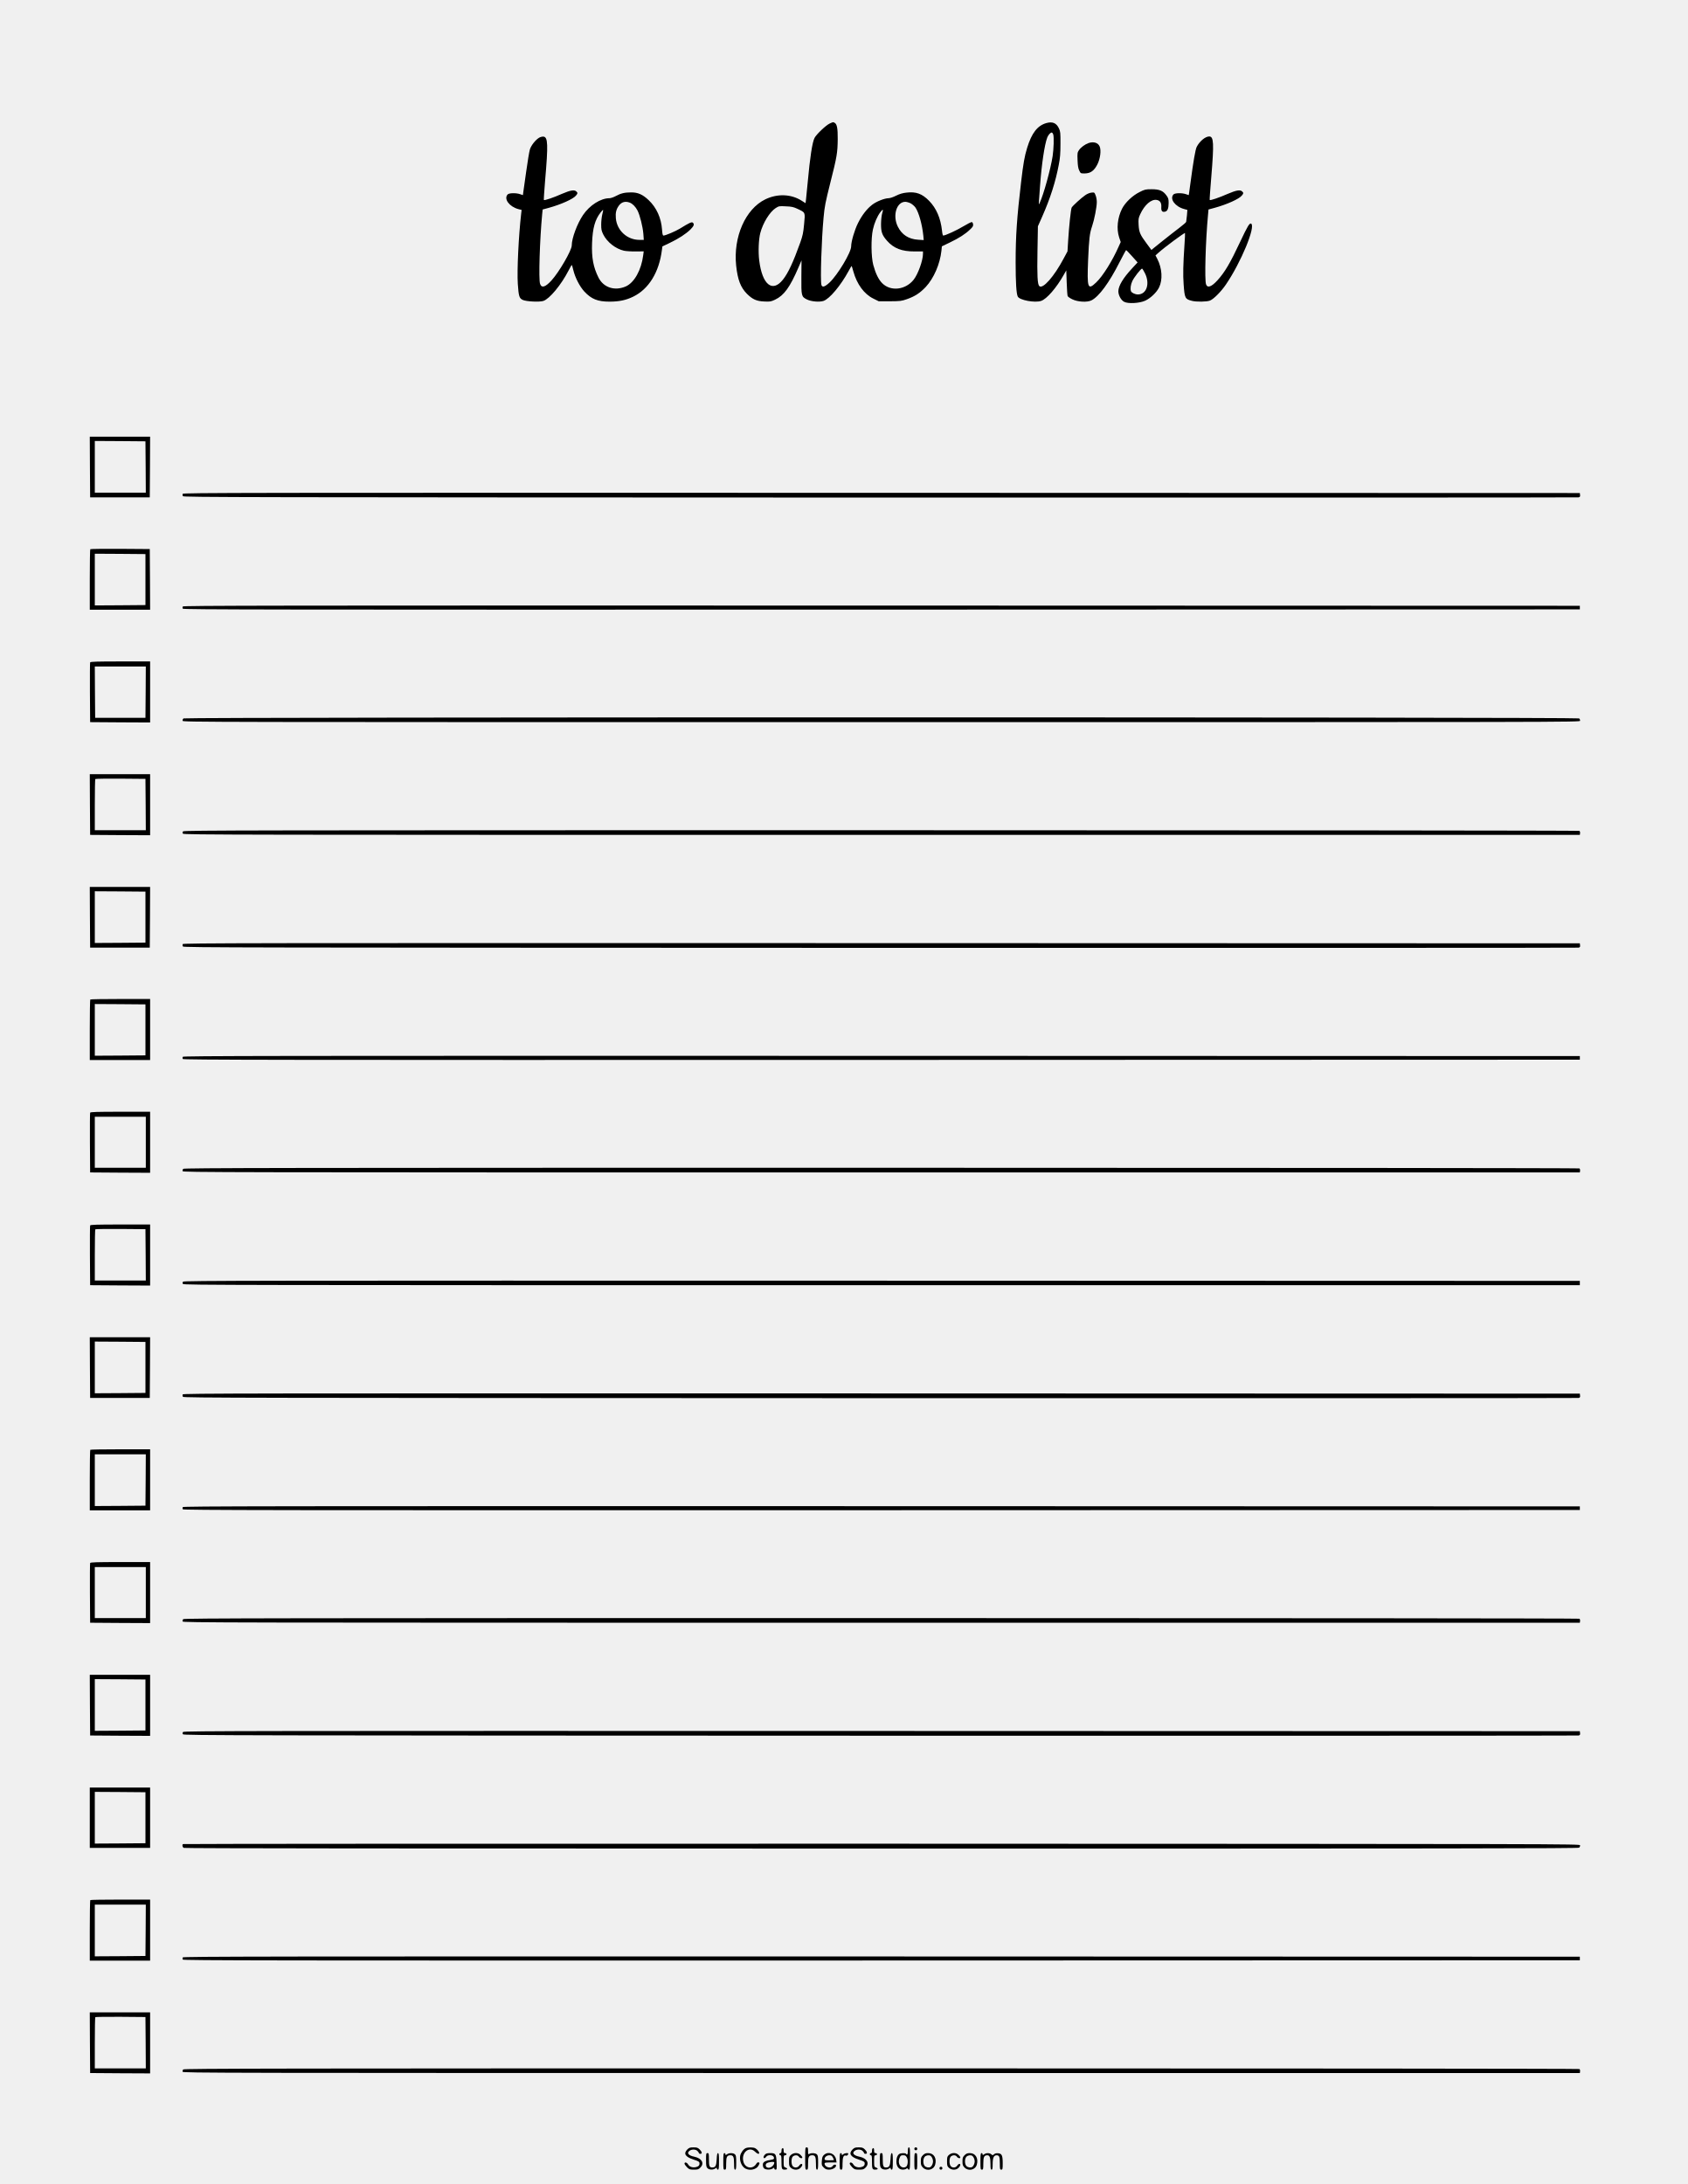
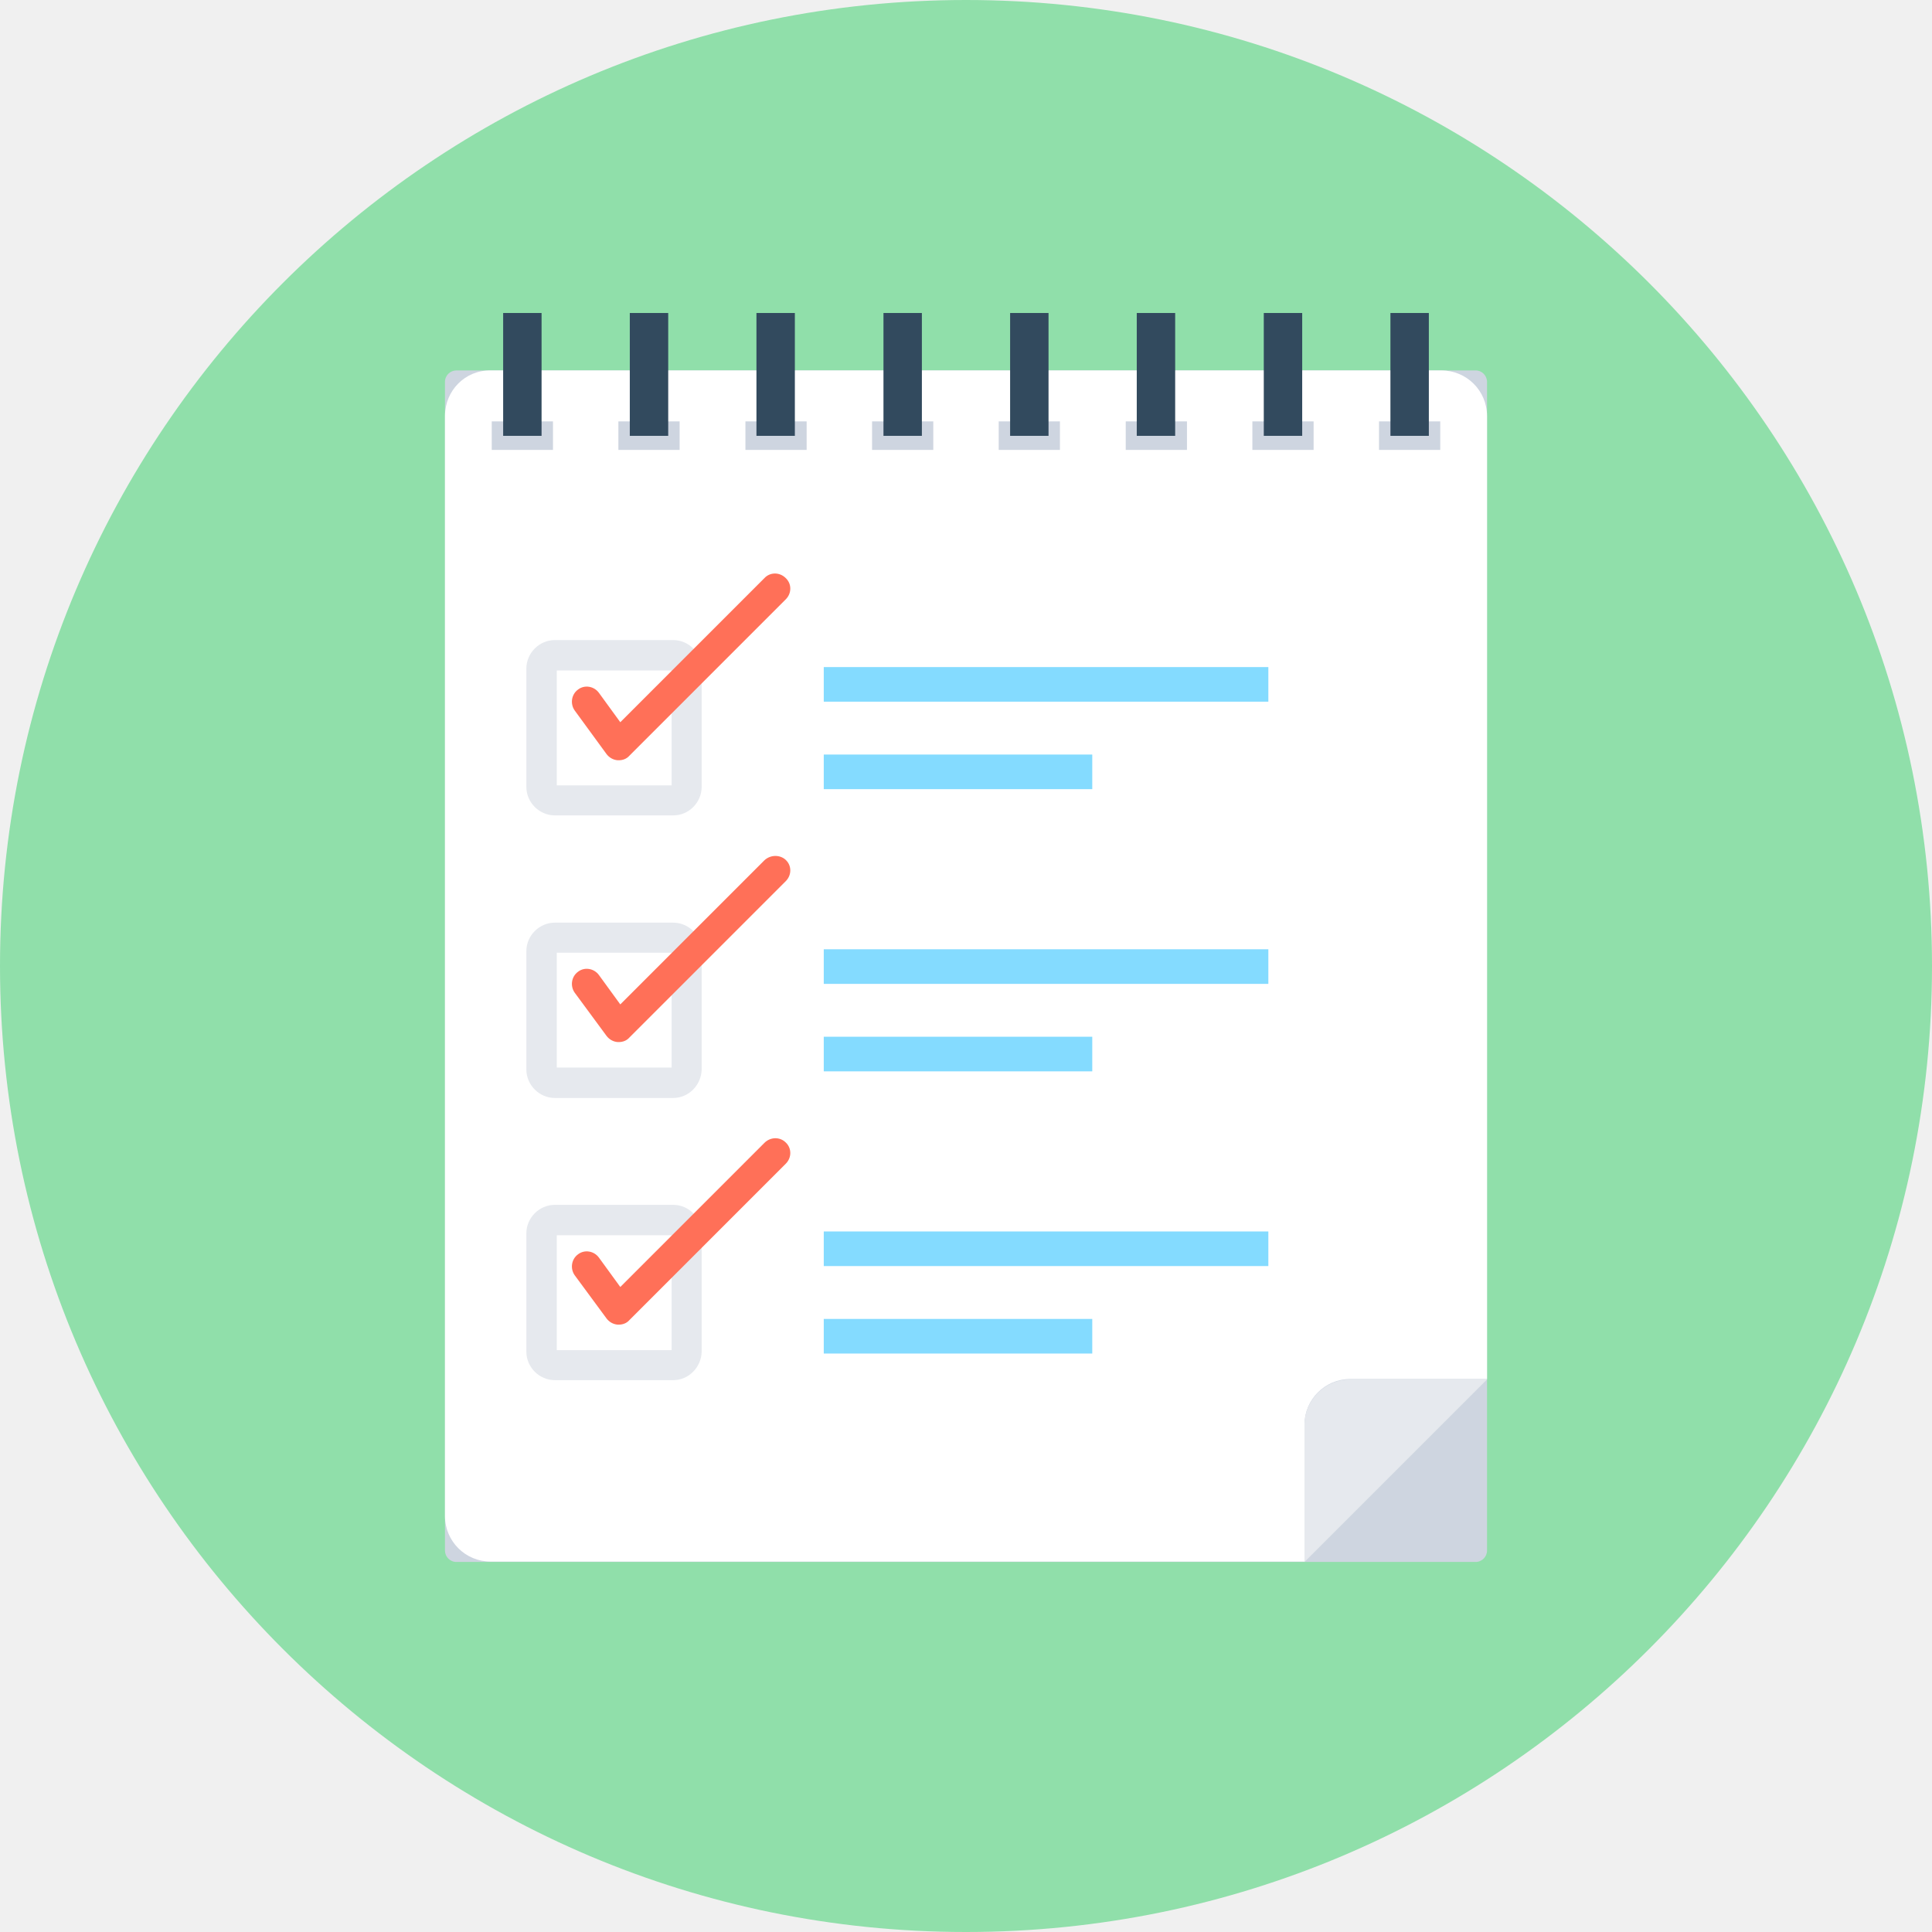
- <svg xmlns="http://www.w3.org/2000/svg" version="1.0" width="2350pt" height="3041pt" viewBox="0 0 2350 3041" preserveAspectRatio="xMidYMid meet">
-   <g transform="translate(0,3041) scale(0.1,-0.1)" fill="#000000" stroke="none">
-     <path d="M11551 28690 c-52 -24 -186 -151 -211 -201 -31 -60 -63 -268 -95 -619 -9 -96 -19 -201 -23 -232 l-7 -57 -55 35 c-147 93 -337 100 -506 18 -276 -135 -447 -523 -405 -923 21 -196 62 -303 150 -392 79 -78 135 -103 243 -107 80 -4 93 -1 150 26 123 58 207 174 324 447 l43 100 -2 -230 c-2 -268 0 -276 78 -315 59 -29 172 -39 230 -20 84 28 241 215 350 417 21 40 40 71 42 69 2 -2 13 -36 24 -77 49 -176 150 -314 277 -376 l76 -38 156 0 c143 1 161 3 235 29 112 39 182 85 264 171 113 122 198 319 218 504 l6 61 112 54 c127 61 215 117 281 181 37 34 45 49 42 71 -2 16 -10 30 -18 32 -9 1 -63 -26 -121 -61 -91 -55 -248 -127 -278 -127 -5 0 -13 30 -16 68 -19 173 -78 311 -179 415 -98 100 -182 131 -317 115 -52 -6 -94 -18 -144 -43 -39 -20 -85 -35 -105 -35 -55 -1 -166 -44 -226 -90 -73 -55 -144 -146 -199 -257 -48 -96 -95 -257 -95 -324 0 -84 -189 -399 -302 -504 -65 -60 -101 -71 -112 -32 -17 63 1 627 30 937 14 155 25 210 94 485 92 362 101 418 103 608 1 151 -10 209 -43 227 -23 12 -17 13 -69 -10z m1125 -1110 c23 -12 53 -38 68 -58 48 -69 95 -237 111 -396 l5 -59 -77 5 c-133 8 -228 70 -284 184 -75 153 -17 344 105 344 16 0 49 -9 72 -20z m-1575 -77 c114 -54 110 -44 94 -213 -11 -123 -20 -162 -53 -256 -98 -274 -170 -428 -242 -518 -147 -185 -288 -71 -330 268 -15 117 -8 295 15 381 37 142 131 293 213 347 46 29 50 30 143 25 81 -3 106 -9 160 -34z m1182 -60 c-9 -29 -16 -89 -17 -148 -1 -114 14 -159 84 -238 93 -105 206 -149 383 -148 l117 0 0 -32 c0 -94 -69 -285 -130 -362 -114 -143 -320 -166 -437 -49 -52 52 -92 134 -125 255 -30 111 -33 369 -5 494 19 88 61 185 103 240 36 48 45 44 27 -12z" />
-     <path d="M14570 28697 c-126 -35 -206 -138 -270 -346 -37 -122 -53 -214 -84 -476 -58 -492 -76 -748 -76 -1120 0 -277 10 -438 30 -475 27 -50 237 -89 324 -60 78 25 215 183 317 365 l34 60 6 -170 c3 -93 9 -178 13 -187 4 -10 33 -30 64 -45 77 -38 209 -45 268 -15 105 53 247 247 389 528 48 93 89 170 93 171 4 1 41 -38 83 -85 l77 -86 -75 -81 c-126 -135 -192 -245 -193 -320 0 -56 37 -124 80 -147 54 -30 214 -21 293 15 75 34 160 115 194 185 52 107 43 264 -24 396 l-26 50 44 39 c87 78 360 280 367 272 2 -2 -1 -73 -7 -157 -19 -280 -22 -422 -12 -558 14 -193 20 -205 116 -229 60 -16 209 -14 251 4 52 21 156 126 222 224 209 306 416 806 351 847 -22 13 -50 -34 -152 -251 -141 -301 -216 -427 -318 -539 -83 -91 -139 -110 -158 -55 -22 62 -7 600 27 964 l7 78 85 23 c171 47 343 124 380 172 24 30 25 36 4 56 -27 27 -81 18 -200 -33 -118 -52 -244 -95 -252 -86 -3 2 7 148 22 322 39 471 34 563 -29 563 -54 0 -134 -67 -174 -145 -19 -38 -47 -202 -86 -495 -8 -63 -17 -129 -20 -146 l-5 -31 -38 13 c-57 20 -155 18 -175 -4 -56 -62 24 -170 151 -203 l43 -12 -6 -76 c-4 -42 -9 -83 -11 -91 -3 -8 -44 -44 -92 -80 -48 -36 -155 -120 -239 -187 l-153 -123 -65 88 c-92 123 -107 157 -113 262 -4 79 -2 93 22 146 61 133 155 214 231 200 47 -9 67 -41 63 -101 -3 -54 13 -72 54 -62 33 9 48 46 48 121 0 54 -4 69 -30 104 -47 66 -98 87 -206 87 -84 0 -95 -2 -168 -39 -99 -49 -200 -145 -245 -233 -63 -126 -79 -279 -40 -398 l22 -65 -28 -62 c-87 -198 -222 -414 -314 -501 -117 -112 -128 -81 -112 313 13 301 21 369 56 472 31 91 65 266 65 335 0 29 -7 71 -17 94 -16 41 -17 41 -58 37 -25 -3 -61 -18 -86 -36 -54 -37 -176 -148 -189 -172 -11 -21 -37 -262 -49 -462 l-9 -148 -52 -97 c-135 -255 -293 -434 -341 -386 -25 25 -31 147 -25 485 l6 347 59 133 c114 258 187 487 232 726 18 91 23 155 23 287 1 155 -1 174 -21 217 -35 75 -89 98 -173 75z m94 -160 c11 -41 6 -201 -9 -302 -27 -176 -127 -540 -180 -650 -14 -29 -14 -28 -10 30 3 33 10 128 15 210 22 299 62 569 100 670 15 39 49 75 65 69 7 -3 16 -15 19 -27z m1277 -1933 c72 -145 22 -294 -99 -294 -39 0 -87 23 -96 45 -12 33 -5 91 18 140 23 52 120 175 136 175 5 0 23 -30 41 -66z" />
-     <path d="M7505 28492 c-52 -32 -111 -108 -128 -164 -9 -29 -32 -170 -52 -313 -20 -143 -38 -274 -41 -291 l-4 -31 -38 13 c-57 20 -155 18 -175 -4 -56 -62 24 -170 151 -204 l44 -11 -6 -51 c-36 -313 -59 -792 -47 -978 12 -174 20 -201 69 -224 48 -23 233 -32 287 -14 86 28 249 225 350 422 22 43 42 78 45 78 3 0 13 -32 22 -71 25 -105 89 -228 153 -298 99 -106 186 -141 351 -141 133 0 229 20 331 70 216 106 359 339 398 647 l7 52 105 50 c126 61 221 123 286 186 49 49 57 74 32 95 -15 13 -48 -2 -179 -83 -59 -37 -202 -97 -229 -97 -10 0 -16 22 -20 84 -11 160 -77 306 -186 409 -83 79 -150 109 -246 108 -90 0 -142 -13 -214 -52 -30 -16 -69 -29 -86 -29 -122 0 -275 -97 -368 -234 -81 -120 -157 -323 -157 -424 0 -67 -176 -371 -282 -487 -86 -94 -138 -110 -159 -47 -22 61 -4 619 29 966 l7 69 85 23 c171 47 343 124 380 172 24 30 25 36 4 56 -27 27 -81 18 -200 -33 -119 -53 -244 -95 -252 -86 -3 3 5 123 17 268 44 508 40 609 -24 615 -16 1 -44 -6 -60 -16z m1262 -903 c40 -15 81 -57 109 -111 33 -65 73 -225 81 -324 l6 -84 -61 0 c-170 0 -313 130 -328 301 -7 75 5 126 43 177 37 50 89 64 150 41z m-382 -165 c-8 -32 -15 -95 -15 -140 0 -70 4 -89 30 -141 53 -105 170 -197 287 -224 26 -6 99 -11 161 -10 l114 1 -7 -53 c-26 -208 -125 -384 -244 -436 -154 -66 -308 -15 -378 123 -73 145 -98 278 -90 484 8 207 41 325 120 425 16 21 31 36 33 34 3 -2 -2 -30 -11 -63z" />
-     <path d="M15155 28418 c-49 -17 -108 -61 -133 -98 -22 -33 -24 -42 -20 -140 3 -78 9 -116 24 -145 19 -40 19 -40 76 -40 81 1 131 37 177 128 39 78 54 192 31 247 -22 53 -85 72 -155 48z" />
-     <path d="M1252 23908 l3 -423 415 0 415 0 3 423 2 422 -420 0 -420 0 2 -422z m776 0 l2 -358 -355 0 -355 0 0 360 0 360 353 -2 352 -3 3 -357z" />
-     <path d="M2543 23534 c-3 -9 -2 -24 4 -33 9 -15 796 -16 9709 -19 5334 -1 9709 0 9722 3 18 5 23 11 20 33 l-3 27 -9723 3 c-8995 2 -9723 1 -9729 -14z" />
-     <path d="M1257 22763 c-4 -3 -7 -195 -7 -425 l0 -418 420 0 420 0 -2 423 -3 422 -411 3 c-226 1 -413 -1 -417 -5z m768 -423 l0 -355 -352 -3 -353 -2 0 360 0 360 353 -2 352 -3 0 -355z" />
-     <path d="M2544 21965 c-4 -8 -4 -22 0 -30 5 -13 1092 -15 9728 -13 l9723 3 0 25 0 25 -9723 3 c-8636 2 -9723 0 -9728 -13z" />
-     <path d="M1255 21187 c-3 -6 -4 -197 -3 -422 l3 -410 418 -3 417 -2 0 425 0 425 -415 0 c-324 0 -417 -3 -420 -13z m773 -414 l-3 -358 -350 0 -350 0 -3 358 -2 357 355 0 355 0 -2 -357z" />
-     <path d="M2556 20407 c-10 -7 -16 -22 -14 -33 3 -19 122 -19 9728 -19 9606 0 9725 0 9728 19 2 11 -4 26 -14 33 -27 19 -19401 19 -19428 0z" />
-     <path d="M1252 19208 l3 -423 418 -3 417 -2 0 425 0 425 -420 0 -420 0 2 -422z m776 0 l2 -358 -355 0 -355 0 0 353 c0 195 3 357 7 360 4 4 162 6 352 5 l346 -3 3 -357z" />
-     <path d="M2549 18834 c-9 -11 -10 -20 -2 -32 9 -16 670 -17 9729 -17 l9719 0 3 24 c2 13 -2 28 -10 32 -7 5 -4381 9 -9719 9 -8844 0 -9708 -1 -9720 -16z" />
-     <path d="M1252 17638 l3 -423 415 0 415 0 3 423 2 422 -420 0 -420 0 2 -422z m773 2 l0 -355 -352 -3 -353 -2 0 360 0 360 353 -2 352 -3 0 -355z" />
-     <path d="M2543 17264 c-3 -9 -2 -24 4 -33 9 -15 796 -16 9709 -19 5334 -1 9709 0 9722 3 18 5 23 11 20 33 l-3 27 -9723 3 c-8995 2 -9723 1 -9729 -14z" />
-     <path d="M1257 16493 c-4 -3 -7 -195 -7 -425 l0 -418 420 0 420 0 0 425 0 425 -413 0 c-228 0 -417 -3 -420 -7z m768 -423 l0 -355 -352 -3 -353 -2 0 360 0 360 353 -2 352 -3 0 -355z" />
-     <path d="M2544 15695 c-4 -8 -4 -22 0 -30 5 -13 1092 -15 9728 -13 l9723 3 0 25 0 25 -9723 3 c-8636 2 -9723 0 -9728 -13z" />
-     <path d="M1255 14917 c-3 -6 -4 -197 -3 -422 l3 -410 418 -3 417 -2 0 425 0 425 -415 0 c-324 0 -417 -3 -420 -13z m775 -412 l0 -355 -355 0 -355 0 0 355 0 355 355 0 355 0 0 -355z" />
-     <path d="M2550 14135 c-6 -8 -10 -22 -8 -32 3 -17 375 -18 9728 -18 l9725 0 3 24 c2 13 -2 28 -10 32 -7 5 -4381 9 -9719 9 -8473 0 -9708 -2 -9719 -15z" />
-     <path d="M1255 13347 c-3 -6 -4 -197 -3 -422 l3 -410 418 -3 417 -2 0 425 0 425 -415 0 c-324 0 -417 -3 -420 -13z m773 -409 l2 -358 -355 0 -355 0 0 353 c0 195 3 357 7 360 4 4 162 6 352 5 l346 -3 3 -357z" />
-     <path d="M2549 12564 c-9 -11 -10 -20 -2 -32 9 -16 670 -17 9729 -17 l9719 0 0 30 0 30 -9716 3 c-8857 2 -9718 1 -9730 -14z" />
-     <path d="M1252 11368 l3 -423 415 0 415 0 3 423 2 422 -420 0 -420 0 2 -422z m773 2 l0 -355 -352 -3 -353 -2 0 360 0 360 353 -2 352 -3 0 -355z" />
-     <path d="M2543 10994 c-3 -9 -2 -24 4 -33 9 -15 796 -16 9709 -19 5334 -1 9709 0 9722 3 18 5 23 11 20 33 l-3 27 -9723 3 c-8995 2 -9723 1 -9729 -14z" />
-     <path d="M1257 10223 c-4 -3 -7 -195 -7 -425 l0 -418 420 0 420 0 0 425 0 425 -413 0 c-228 0 -417 -3 -420 -7z m771 -420 l-3 -358 -352 -3 -353 -2 0 360 0 360 355 0 355 0 -2 -357z" />
-     <path d="M2544 9425 c-4 -8 -4 -22 0 -30 5 -13 1092 -15 9728 -13 l9723 3 0 25 0 25 -9723 3 c-8636 2 -9723 0 -9728 -13z" />
-     <path d="M1255 8647 c-3 -6 -4 -197 -3 -422 l3 -410 418 -3 417 -2 0 425 0 425 -415 0 c-324 0 -417 -3 -420 -13z m775 -412 l0 -355 -355 0 -355 0 0 355 0 355 355 0 355 0 0 -355z" />
-     <path d="M2550 7865 c-6 -8 -10 -22 -8 -32 3 -17 375 -18 9728 -18 l9725 0 3 24 c2 13 -2 28 -10 32 -7 5 -4381 9 -9719 9 -8473 0 -9708 -2 -9719 -15z" />
-     <path d="M1252 6668 l3 -423 418 -3 417 -2 0 425 0 425 -420 0 -420 0 2 -422z m773 2 l0 -355 -352 -3 -353 -2 0 360 0 360 353 -2 352 -3 0 -355z" />
-     <path d="M2549 6294 c-9 -11 -10 -20 -2 -32 9 -16 671 -17 9709 -20 5334 -1 9709 0 9722 3 18 5 23 11 20 33 l-3 27 -9716 3 c-8857 2 -9718 1 -9730 -14z" />
-     <path d="M1250 5100 l0 -420 420 0 420 0 0 420 0 420 -420 0 -420 0 0 -420z m775 0 l0 -355 -352 -3 -353 -2 0 360 0 360 353 -2 352 -3 0 -355z" />
-     <path d="M2547 4733 c-14 -13 -7 -43 12 -53 14 -7 3050 -10 9713 -10 7999 0 9697 2 9712 13 10 7 16 22 14 33 -3 19 -123 19 -9724 22 -5346 1 -9724 -1 -9727 -5z" />
-     <path d="M1257 3953 c-4 -3 -7 -195 -7 -425 l0 -418 420 0 420 0 0 425 0 425 -413 0 c-228 0 -417 -3 -420 -7z m771 -420 l-3 -358 -352 -3 -353 -2 0 360 0 360 355 0 355 0 -2 -357z" />
-     <path d="M2544 3155 c-4 -8 -4 -22 0 -30 5 -13 1092 -15 9728 -13 l9723 3 0 25 0 25 -9723 3 c-8636 2 -9723 0 -9728 -13z" />
-     <path d="M1252 1968 l3 -423 418 -3 417 -2 0 425 0 425 -420 0 -420 0 2 -422z m776 0 l2 -358 -355 0 -355 0 0 353 c0 195 3 357 7 360 4 4 162 6 352 5 l346 -3 3 -357z" />
-     <path d="M2550 1595 c-6 -8 -10 -22 -8 -32 3 -17 375 -18 9728 -18 l9725 0 3 24 c2 13 -2 28 -10 32 -7 5 -4381 9 -9719 9 -8473 0 -9708 -2 -9719 -15z" />
-     <path d="M9569 481 c-57 -58 -29 -103 87 -141 66 -21 80 -29 82 -48 4 -30 -12 -49 -49 -57 -47 -10 -89 4 -108 36 -17 31 -51 39 -51 13 0 -9 15 -31 34 -50 31 -31 39 -34 96 -34 55 0 65 3 91 29 59 59 20 129 -84 151 -84 17 -111 52 -65 84 31 22 84 20 108 -4 11 -11 20 -24 20 -30 0 -5 9 -10 20 -10 29 0 25 27 -9 61 -26 25 -37 29 -86 29 -49 0 -60 -4 -86 -29z" />
-     <path d="M10384 500 c-33 -13 -72 -66 -79 -108 -10 -59 12 -127 52 -162 61 -54 173 -37 206 32 15 31 15 33 -1 39 -12 4 -22 -3 -34 -22 -48 -78 -154 -60 -178 31 -34 125 79 222 162 140 31 -31 58 -39 58 -17 -1 17 -31 53 -57 66 -25 13 -98 14 -129 1z" />
-     <path d="M11210 355 c0 -148 1 -155 20 -155 18 0 20 7 20 84 0 95 11 116 60 116 40 0 50 -24 50 -119 0 -65 3 -81 15 -81 12 0 15 18 15 98 0 83 -3 102 -18 115 -21 19 -73 22 -103 7 -18 -10 -19 -7 -19 40 0 43 -3 50 -20 50 -19 0 -20 -7 -20 -155z" />
-     <path d="M11869 481 c-57 -58 -29 -103 87 -141 66 -21 80 -29 82 -48 4 -30 -12 -49 -49 -57 -47 -10 -89 4 -108 36 -17 31 -51 39 -51 13 0 -9 15 -31 34 -50 31 -31 39 -34 96 -34 55 0 65 3 91 29 59 59 20 129 -84 151 -84 17 -111 52 -65 84 31 22 84 20 108 -4 11 -11 20 -24 20 -30 0 -5 9 -10 20 -10 29 0 25 27 -9 61 -26 25 -37 29 -86 29 -49 0 -60 -4 -86 -29z" />
-     <path d="M12640 460 c0 -47 -11 -63 -25 -40 -9 14 -77 12 -96 -3 -27 -20 -39 -54 -39 -106 0 -67 35 -111 89 -111 20 0 43 6 50 13 11 9 14 9 18 0 3 -7 11 -13 19 -13 11 0 14 28 14 155 0 131 -2 155 -15 155 -11 0 -15 -12 -15 -50z m-14 -92 c18 -34 15 -98 -6 -123 -7 -8 -25 -15 -40 -15 -54 0 -83 69 -56 133 13 33 19 37 50 37 30 0 38 -5 52 -32z" />
-     <path d="M12730 490 c0 -13 7 -20 20 -20 13 0 20 7 20 20 0 13 -7 20 -20 20 -13 0 -20 -7 -20 -20z" />
-     <path d="M10887 493 c-4 -3 -7 -19 -7 -35 0 -18 -5 -28 -15 -28 -8 0 -15 -7 -15 -15 0 -8 7 -15 15 -15 12 0 15 -16 15 -84 0 -107 4 -116 46 -116 40 0 45 16 9 30 -24 9 -25 13 -25 90 0 73 2 80 20 80 11 0 20 7 20 15 0 8 -9 15 -20 15 -16 0 -20 7 -20 35 0 33 -8 43 -23 28z" />
-     <path d="M12147 493 c-4 -3 -7 -19 -7 -35 0 -18 -5 -28 -15 -28 -8 0 -15 -7 -15 -15 0 -8 7 -15 15 -15 12 0 15 -16 15 -84 0 -107 4 -116 46 -116 40 0 45 16 9 30 -24 9 -25 13 -25 90 0 73 2 80 20 80 11 0 20 7 20 15 0 8 -9 15 -20 15 -16 0 -20 7 -20 35 0 33 -8 43 -23 28z" />
-     <path d="M9830 335 c0 -82 3 -98 20 -115 24 -24 77 -26 108 -4 20 14 22 14 22 0 0 -9 7 -16 15 -16 12 0 15 19 15 115 0 91 -3 115 -14 115 -10 0 -15 -22 -18 -86 -5 -92 -17 -114 -63 -114 -37 0 -45 19 -45 112 0 81 -2 88 -20 88 -19 0 -20 -7 -20 -95z" />
-     <path d="M10070 315 c0 -108 1 -115 20 -115 18 0 20 7 20 84 0 95 11 116 60 116 40 0 50 -24 50 -119 0 -65 3 -81 15 -81 12 0 15 18 15 98 0 83 -3 102 -18 115 -23 21 -81 22 -110 1 -20 -14 -22 -14 -22 0 0 9 -7 16 -15 16 -12 0 -15 -19 -15 -115z" />
-     <path d="M10650 410 c-22 -22 -27 -50 -7 -50 7 0 18 9 25 20 17 28 87 28 102 0 15 -29 6 -38 -48 -46 -50 -7 -82 -20 -94 -38 -14 -20 -8 -63 10 -79 24 -21 90 -22 120 -1 20 14 22 14 22 0 0 -9 8 -16 18 -16 16 0 18 9 14 98 -5 120 -13 132 -89 132 -40 0 -58 -5 -73 -20z m130 -110 c0 -46 -63 -90 -101 -69 -22 11 -25 42 -6 57 22 18 107 28 107 12z" />
-     <path d="M11013 406 c-25 -22 -28 -30 -28 -91 0 -61 3 -69 28 -91 39 -33 99 -33 132 1 27 26 33 55 11 55 -7 0 -21 -11 -30 -25 -20 -30 -65 -34 -89 -7 -24 26 -23 113 1 135 26 23 69 22 84 -3 13 -21 48 -28 48 -10 0 6 -11 22 -25 35 -33 34 -93 34 -132 1z" />
-     <path d="M11474 407 c-23 -20 -28 -34 -32 -85 -4 -58 -3 -63 26 -92 25 -24 39 -30 75 -30 47 0 97 29 97 56 0 21 -33 17 -48 -6 -25 -41 -112 -15 -112 33 0 15 12 17 84 17 l83 0 -7 42 c-15 82 -105 117 -166 65z m121 -37 c8 -16 15 -31 15 -35 0 -3 -29 -5 -65 -5 -54 0 -65 3 -65 17 0 28 31 53 66 53 27 0 36 -6 49 -30z" />
-     <path d="M11690 315 c0 -108 1 -115 20 -115 18 0 20 7 20 84 0 89 15 124 48 111 14 -5 31 10 32 28 0 14 -53 7 -72 -10 -17 -15 -18 -15 -18 0 0 10 -7 17 -15 17 -12 0 -15 -19 -15 -115z" />
-     <path d="M12250 335 c0 -82 3 -98 20 -115 24 -24 77 -26 108 -4 20 14 22 14 22 0 0 -9 7 -16 15 -16 12 0 15 19 15 115 0 91 -3 115 -14 115 -10 0 -15 -22 -18 -86 -5 -92 -17 -114 -63 -114 -37 0 -45 19 -45 112 0 81 -2 88 -20 88 -19 0 -20 -7 -20 -95z" />
-     <path d="M12730 315 c0 -108 1 -115 20 -115 19 0 20 7 20 115 0 108 -1 115 -20 115 -19 0 -20 -7 -20 -115z" />
-     <path d="M12849 401 c-25 -26 -29 -37 -29 -86 0 -49 4 -60 29 -86 56 -56 151 -33 171 42 24 88 -19 159 -97 159 -36 0 -50 -6 -74 -29z m107 -9 c18 -11 34 -49 34 -77 0 -28 -16 -66 -34 -77 -21 -15 -63 -8 -82 13 -12 14 -19 36 -19 64 0 28 7 50 19 64 19 21 61 28 82 13z" />
-     <path d="M13213 406 c-25 -22 -28 -30 -28 -91 0 -61 3 -69 28 -91 39 -33 99 -33 132 1 27 26 33 55 11 55 -7 0 -21 -11 -30 -25 -20 -30 -65 -34 -89 -7 -24 26 -23 113 1 135 26 23 69 22 84 -3 13 -21 48 -28 48 -10 0 6 -11 22 -25 35 -33 34 -93 34 -132 1z" />
-     <path d="M13429 401 c-25 -26 -29 -37 -29 -86 0 -49 4 -60 29 -86 56 -56 151 -33 171 42 24 88 -19 159 -97 159 -36 0 -50 -6 -74 -29z m107 -9 c18 -11 34 -49 34 -77 0 -28 -16 -66 -34 -77 -21 -15 -63 -8 -82 13 -12 14 -19 36 -19 64 0 28 7 50 19 64 19 21 61 28 82 13z" />
-     <path d="M13650 315 c0 -108 1 -115 20 -115 18 0 20 7 20 84 0 93 11 116 56 116 33 0 44 -32 44 -126 0 -59 3 -74 15 -74 12 0 15 15 15 78 0 86 16 122 54 122 38 0 46 -19 46 -112 0 -81 2 -88 20 -88 18 0 20 7 20 88 0 110 -12 136 -64 140 -25 2 -44 -2 -57 -14 -18 -16 -20 -16 -37 -1 -23 21 -71 22 -100 1 -20 -14 -22 -14 -22 0 0 9 -7 16 -15 16 -12 0 -15 -19 -15 -115z" />
-     <path d="M13080 220 c0 -13 7 -20 20 -20 13 0 20 7 20 20 0 13 -7 20 -20 20 -13 0 -20 -7 -20 -20z" />
+ <svg xmlns="http://www.w3.org/2000/svg" version="1.1" id="Layer_1" viewBox="0 0 508 508" xml:space="preserve">
+   <circle style="fill:#90DFAA;" cx="254" cy="254" r="254" />
+   <path style="fill:#CED5E0;" d="M388,410.7H120c-1.7,0-3-1.4-3-3V100.4c0-1.7,1.4-3,3-3h268c1.7,0,3,1.4,3,3v307.3  C391,409.3,389.7,410.7,388,410.7z" />
+   <path style="fill:#FFFFFF;" d="M117,109.4v289.2c0,6.7,5.4,12,12,12h214v-36c0-6.6,5.4-12,12-12h36V109.4c0-6.7-5.4-12-12-12H129  C122.3,97.3,117,102.7,117,109.4z" />
+   <path style="fill:#E6E9EE;" d="M343,410.7l48-48h-36c-6.6,0-12,5.4-12,12V410.7z" />
+   <rect x="129.3" y="110.8" style="fill:#CED5E0;" width="16.1" height="7.5" />
+   <rect x="132.3" y="82.3" style="fill:#324A5E;" width="10.1" height="32.3" />
+   <rect x="162.6" y="110.8" style="fill:#CED5E0;" width="16.1" height="7.5" />
+   <rect x="165.6" y="82.3" style="fill:#324A5E;" width="10.1" height="32.3" />
+   <rect x="196" y="110.8" style="fill:#CED5E0;" width="16.1" height="7.5" />
+   <rect x="198.9" y="82.3" style="fill:#324A5E;" width="10.1" height="32.3" />
+   <rect x="229.3" y="110.8" style="fill:#CED5E0;" width="16.1" height="7.5" />
+   <rect x="232.3" y="82.3" style="fill:#324A5E;" width="10.1" height="32.3" />
+   <rect x="262.6" y="110.8" style="fill:#CED5E0;" width="16.1" height="7.5" />
+   <rect x="265.6" y="82.3" style="fill:#324A5E;" width="10.1" height="32.3" />
+   <rect x="296" y="110.8" style="fill:#CED5E0;" width="16.1" height="7.5" />
+   <rect x="298.9" y="82.3" style="fill:#324A5E;" width="10.1" height="32.3" />
+   <rect x="329.3" y="110.8" style="fill:#CED5E0;" width="16.1" height="7.5" />
+   <rect x="332.3" y="82.3" style="fill:#324A5E;" width="10.1" height="32.3" />
+   <rect x="362.6" y="110.8" style="fill:#CED5E0;" width="16.1" height="7.5" />
+   <rect x="365.6" y="82.3" style="fill:#324A5E;" width="10.1" height="32.3" />
+   <g>
+     <path style="fill:#E6E9EE;" d="M177,214.4h-31.1c-4.1,0-7.5-3.4-7.5-7.5v-31.1c0-4.1,3.4-7.5,7.5-7.5H177c4.1,0,7.5,3.4,7.5,7.5   V207C184.4,211.1,181.1,214.4,177,214.4z M146.4,206.5h30.2v-30.2h-30.2V206.5z" />
+     <path style="fill:#E6E9EE;" d="M177,288.7h-31.1c-4.1,0-7.5-3.4-7.5-7.5v-31.1c0-4.1,3.4-7.5,7.5-7.5H177c4.1,0,7.5,3.4,7.5,7.5   v31.1C184.4,285.3,181.1,288.7,177,288.7z M146.4,280.7h30.2v-30.2h-30.2V280.7z" />
+     <path style="fill:#E6E9EE;" d="M177,362.9h-31.1c-4.1,0-7.5-3.4-7.5-7.5v-31.1c0-4.1,3.4-7.5,7.5-7.5H177c4.1,0,7.5,3.4,7.5,7.5   v31.1C184.4,359.5,181.1,362.9,177,362.9z M146.4,355h30.2v-30.2h-30.2V355z" />
+   </g>
+   <g>
+     <path style="fill:#FF7058;" d="M159.5,198.3c0.7,0.9,1.7,1.5,2.9,1.6c0.1,0,0.2,0,0.3,0c1.1,0,2.1-0.4,2.8-1.2l41.1-41.1   c1.6-1.6,1.6-4.1,0-5.6c-1.6-1.6-4.1-1.6-5.6,0l-37.9,37.9l-5.6-7.7c-1.3-1.8-3.8-2.2-5.5-0.9c-1.8,1.3-2.1,3.8-0.9,5.5   L159.5,198.3z" />
+     <path style="fill:#FF7058;" d="M201,226.2l-37.9,37.9l-5.6-7.7c-1.3-1.8-3.8-2.2-5.5-0.9c-1.8,1.3-2.1,3.8-0.9,5.5l8.4,11.4   c0.7,0.9,1.7,1.5,2.9,1.6c0.1,0,0.2,0,0.3,0c1.1,0,2.1-0.4,2.8-1.2l41.1-41.1c1.6-1.6,1.6-4.1,0-5.6   C205.1,224.7,202.6,224.7,201,226.2z" />
+     <path style="fill:#FF7058;" d="M201,300.5l-37.9,37.9l-5.6-7.7c-1.3-1.8-3.8-2.2-5.5-0.9c-1.8,1.3-2.1,3.8-0.9,5.5l8.4,11.4   c0.7,0.9,1.7,1.5,2.9,1.6c0.1,0,0.2,0,0.3,0c1.1,0,2.1-0.4,2.8-1.2l41.1-41.1c1.6-1.6,1.6-4.1,0-5.6   C205.1,298.9,202.6,298.9,201,300.5z" />
+   </g>
+   <g>
+     <rect x="216.6" y="175.4" style="fill:#84DBFF;" width="116.9" height="9.1" />
+     <rect x="216.6" y="198.4" style="fill:#84DBFF;" width="70.6" height="9.1" />
+     <rect x="216.6" y="249.6" style="fill:#84DBFF;" width="116.9" height="9.1" />
+     <rect x="216.6" y="272.6" style="fill:#84DBFF;" width="70.6" height="9.1" />
+     <rect x="216.6" y="323.8" style="fill:#84DBFF;" width="116.9" height="9.1" />
+     <rect x="216.6" y="346.8" style="fill:#84DBFF;" width="70.6" height="9.1" />
  </g>
</svg>
